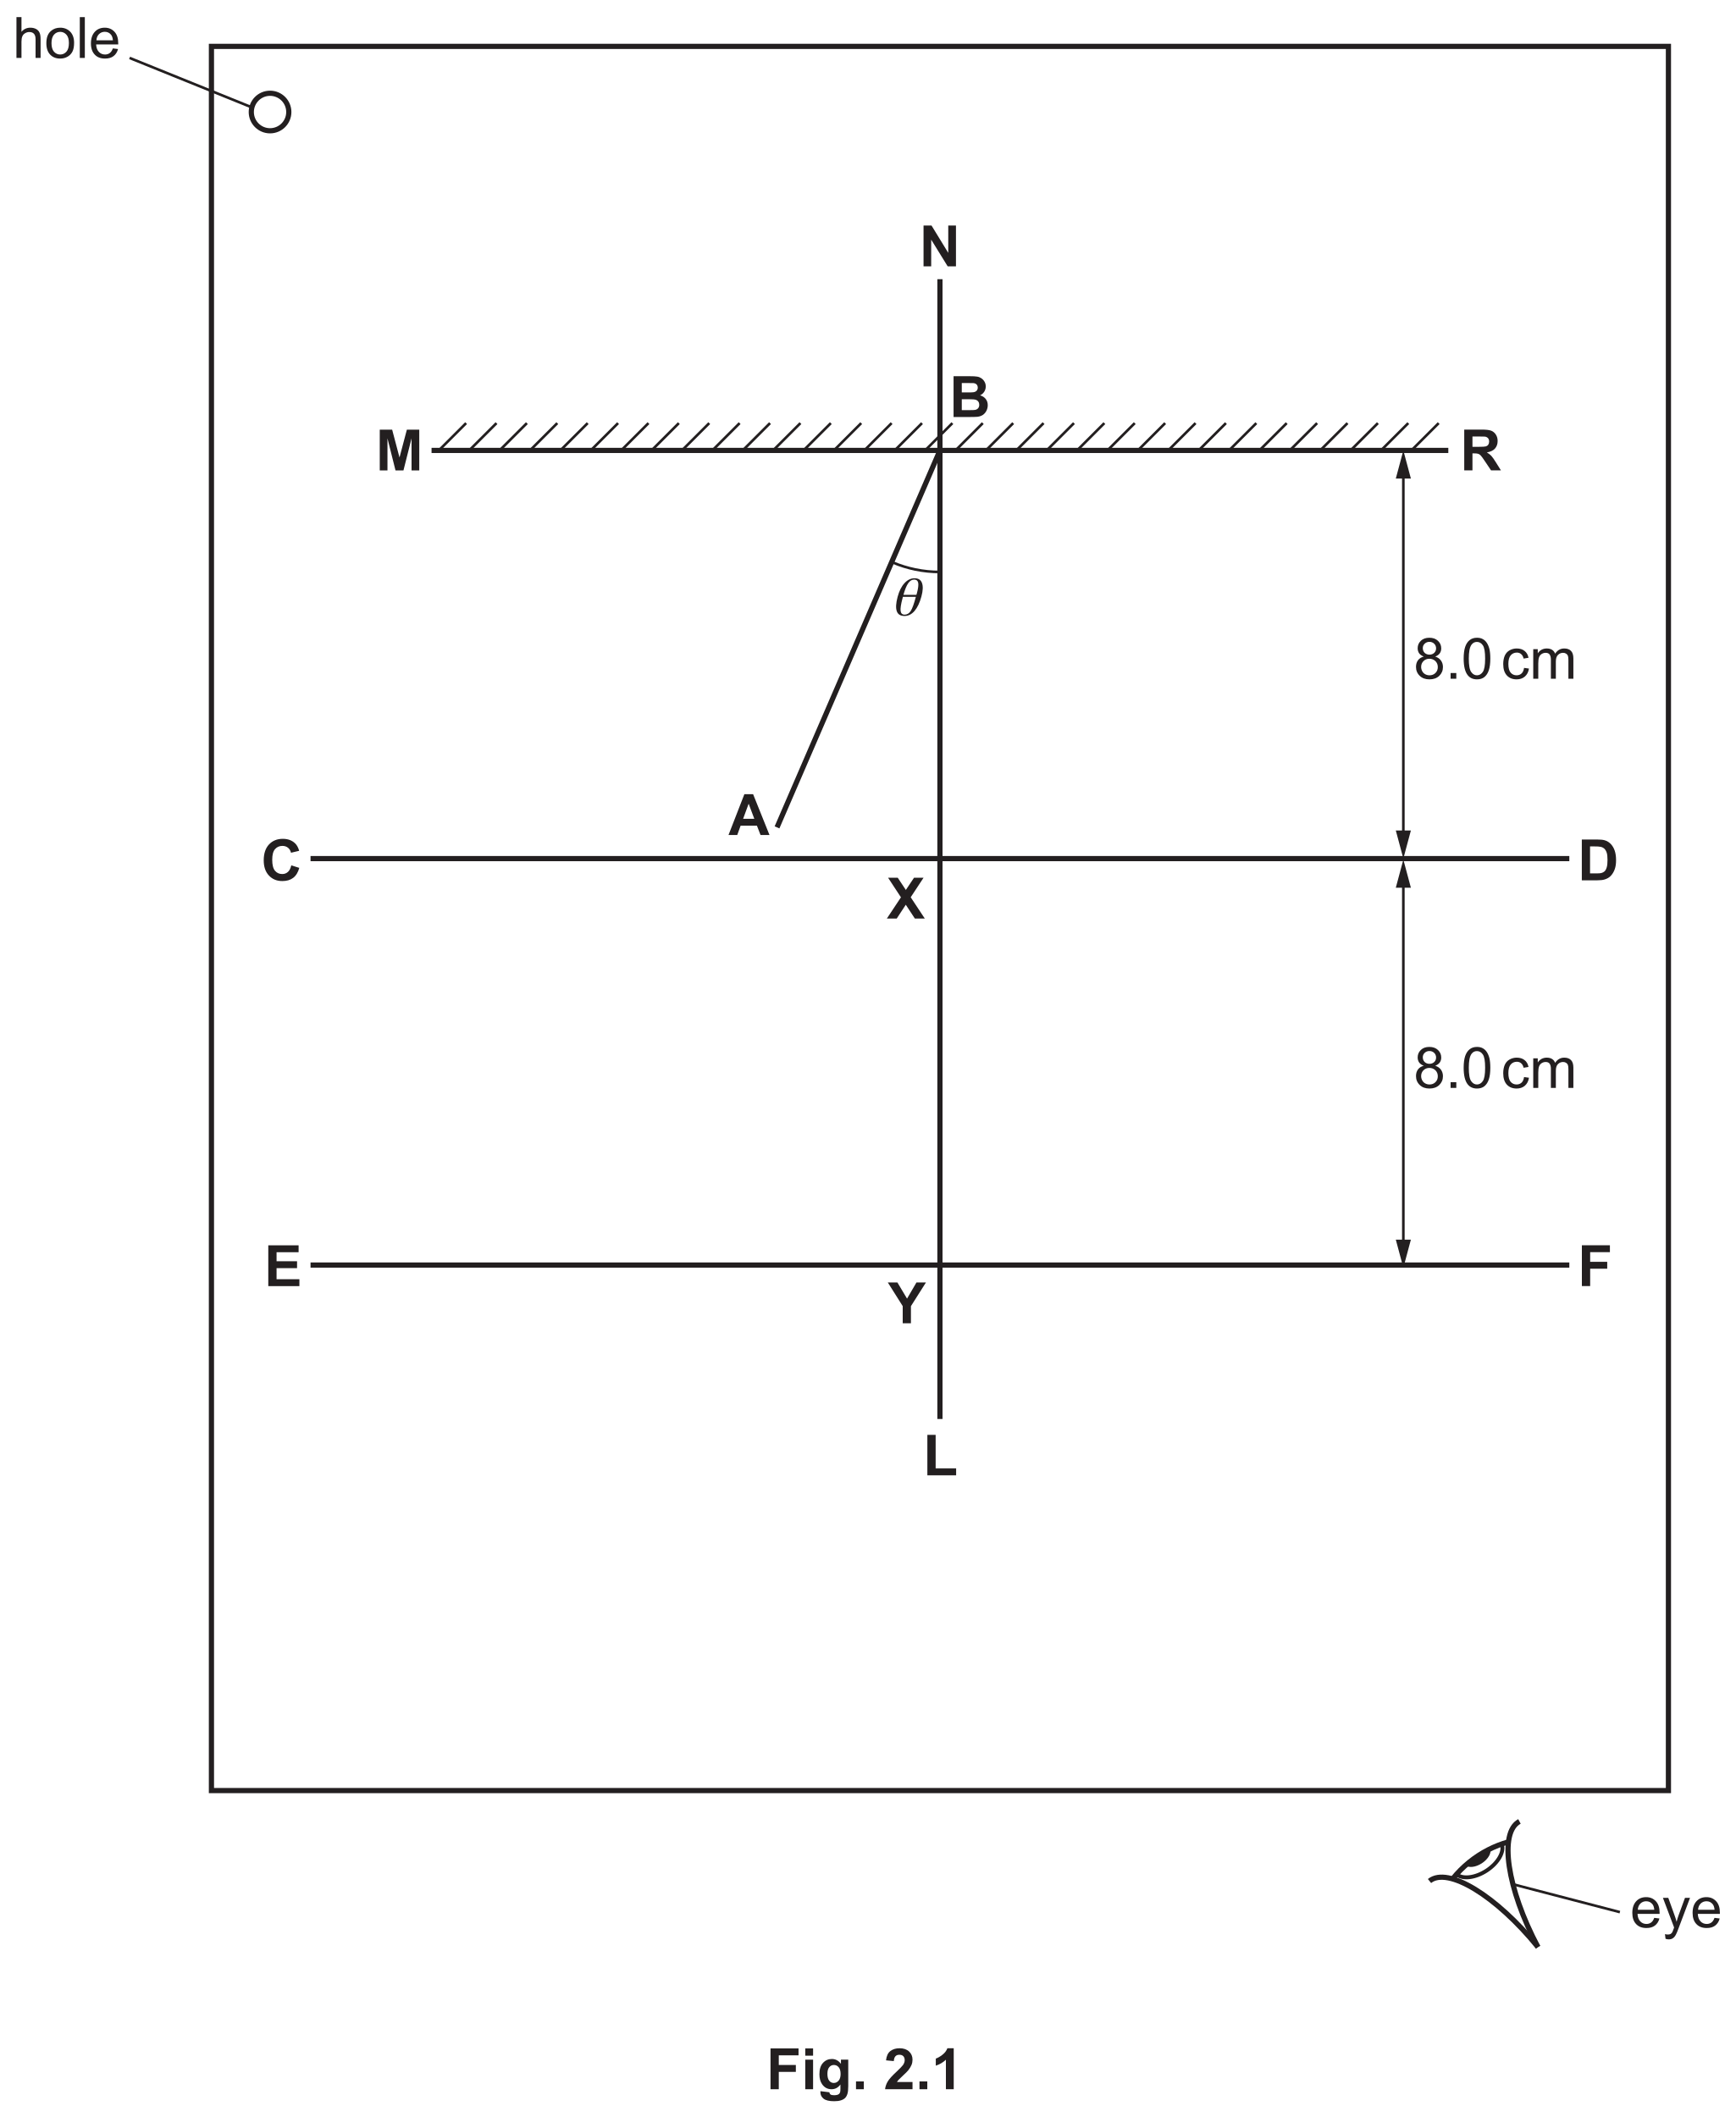
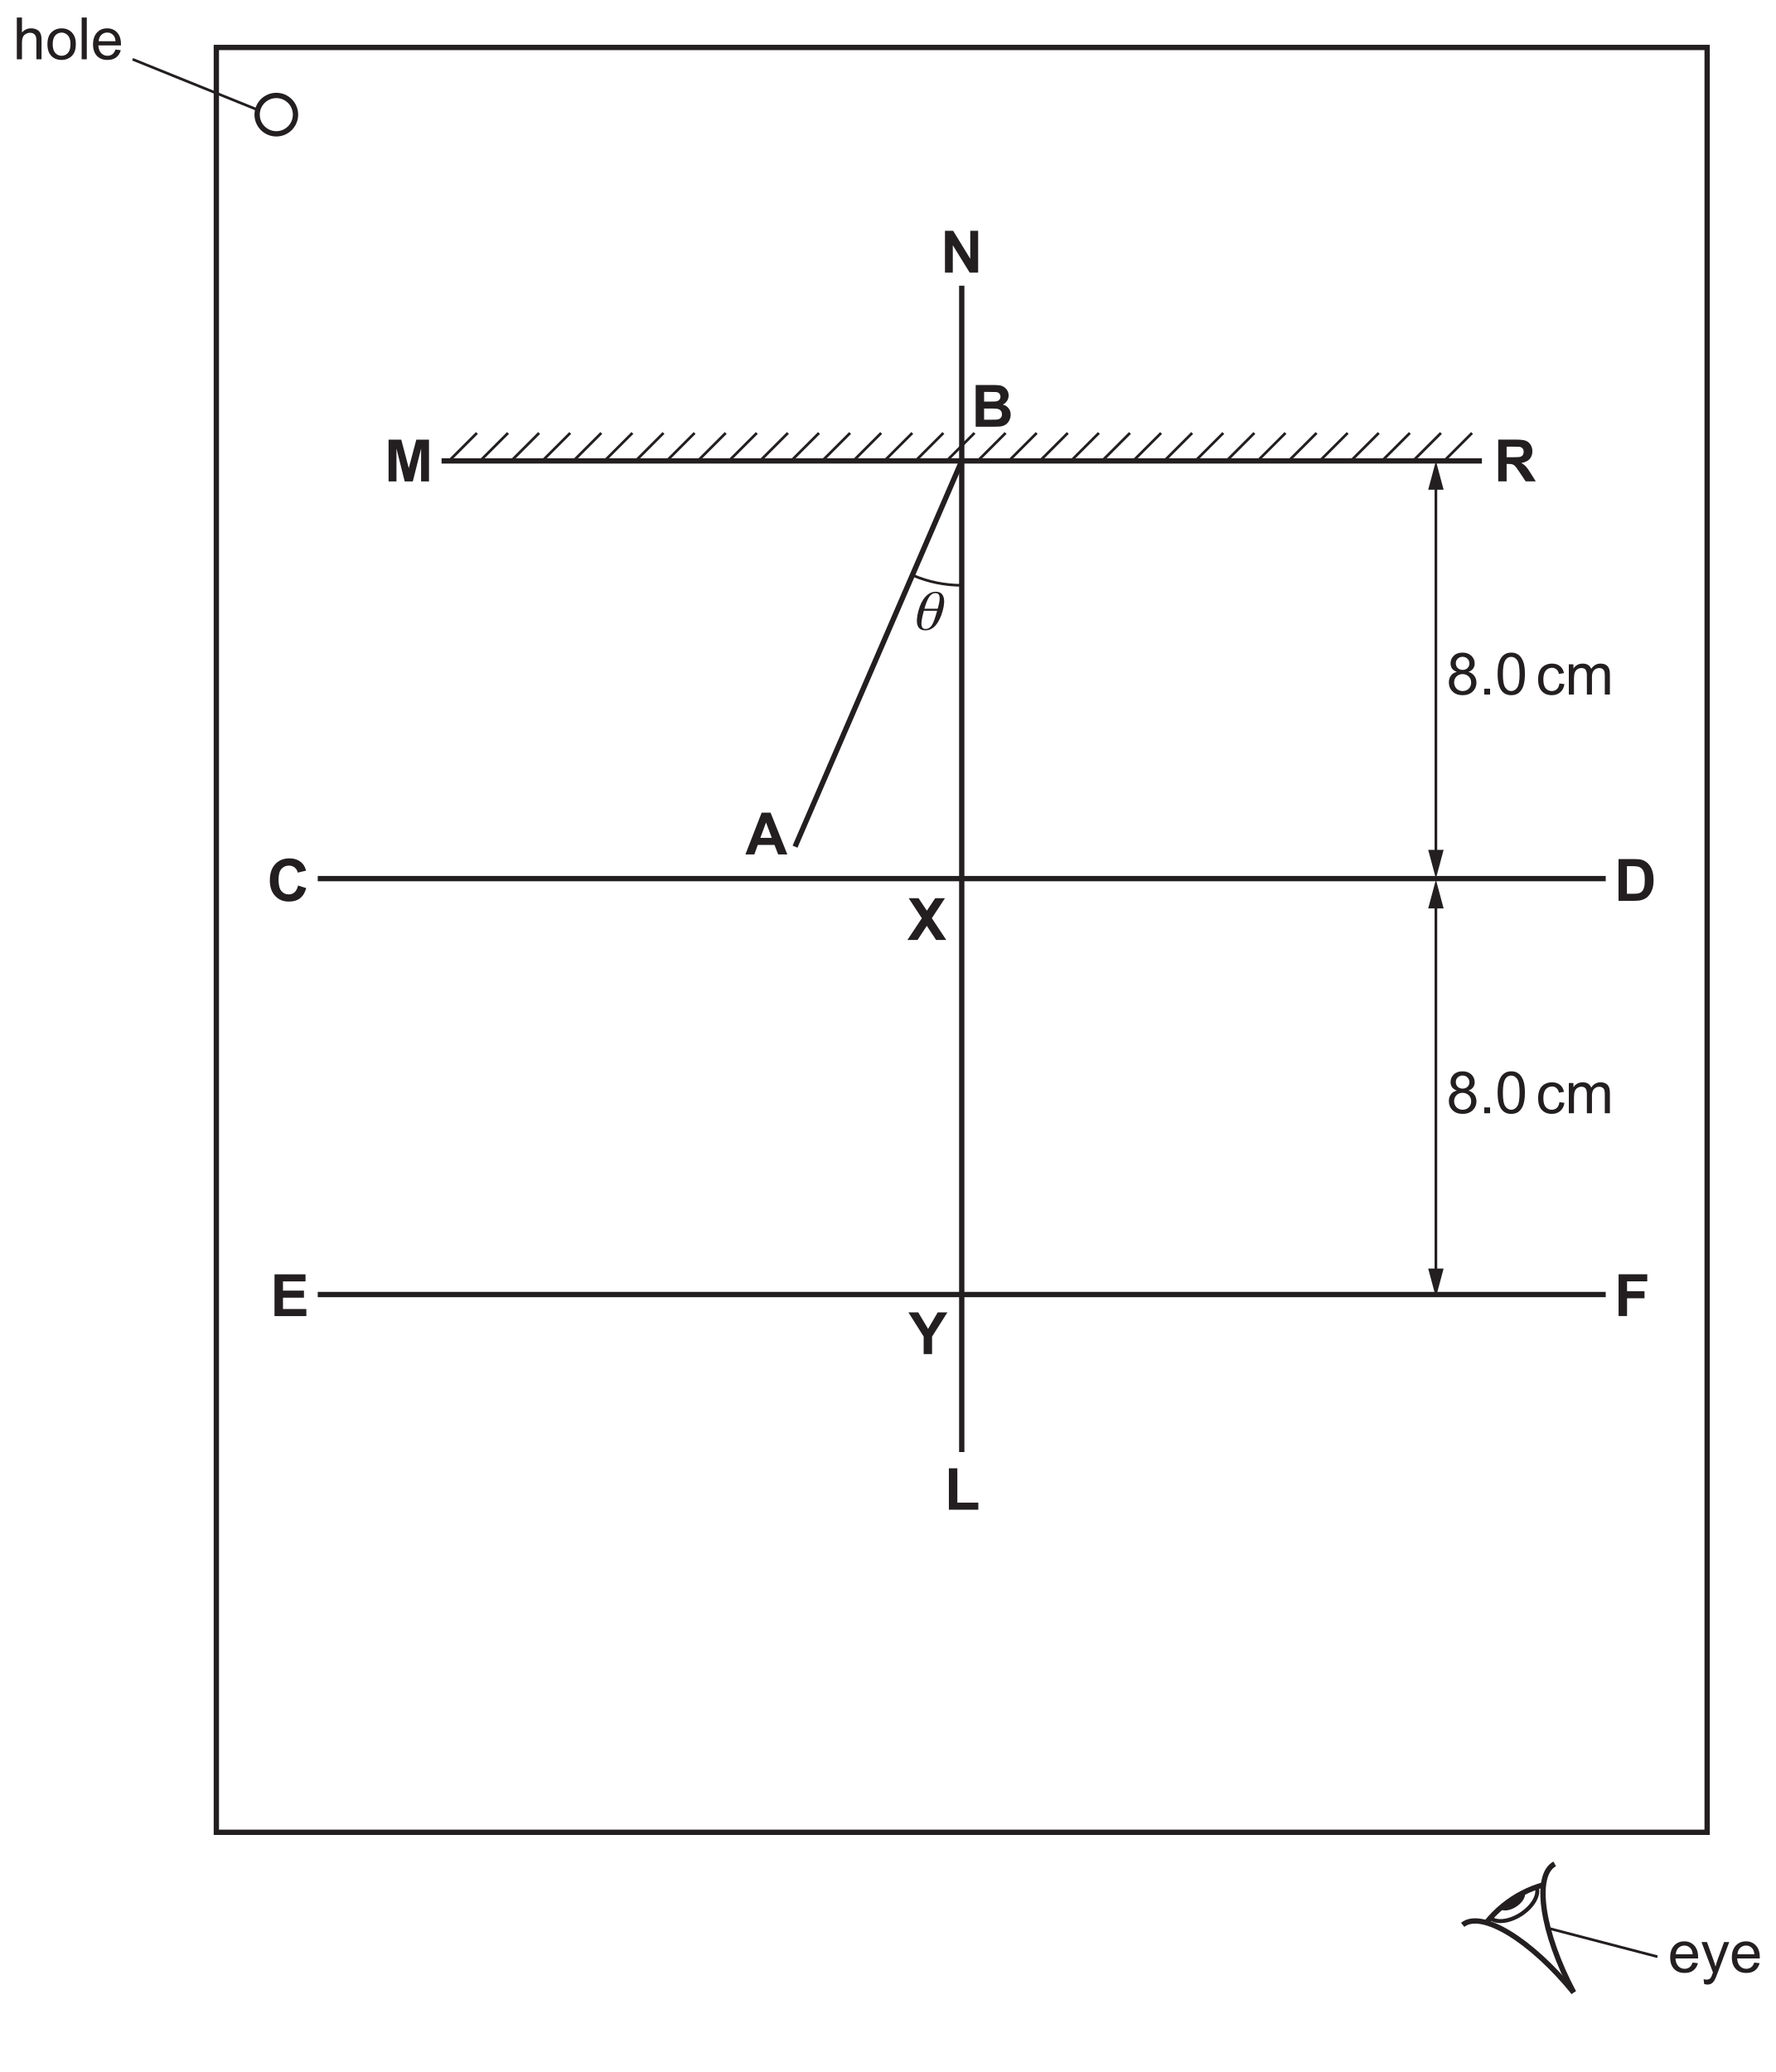
- <svg xmlns="http://www.w3.org/2000/svg" xmlns:xlink="http://www.w3.org/1999/xlink" data-id="0625_2021MJ_52_q02_fig2-1" data-width-mm="118.0" data-height-mm="143.93" data-measure="false" data-source="0625/52 MJ 2021 p4" version="1.1" width="334.5" height="408" viewBox="0 0 334.5 408">
+ <svg xmlns="http://www.w3.org/2000/svg" xmlns:xlink="http://www.w3.org/1999/xlink" data-id="0625_2021MJ_52_q02_fig2-1" data-width-mm="118.0" data-height-mm="137.67" data-measure="false" data-source="0625/52 MJ 2021 p4" version="1.1" width="334.5" height="390.233" viewBox="0 0 334.5 390.233">
  <defs>
    <clipPath id="clip_1">
-       <path transform="matrix(1,0,0,-1,-131,715.39)" d="M131 307.39H465.5V715.39H131Z" />
+       <path transform="matrix(1,0,0,-1,-131,715.39)" d="M131 325.156H465.5V715.39H131Z" />
    </clipPath>
    <clipPath id="clip_2">
      <path transform="matrix(1,0,0,-1,-131,715.39)" d="M0 0H595.276V841.89H0Z" />
    </clipPath>
    <clipPath id="clip_3">
      <path transform="matrix(1,0,0,-1,-131,715.39)" d="M0 0H595.276V841.89H0Z" />
    </clipPath>
    <clipPath id="clip_4">
      <path transform="matrix(1,0,0,-1,-131,715.39)" d="M130.63 338.74H464.646V715.052H130.63Z" />
    </clipPath>
    <path id="font_5_72" d="M.420 .167 .511 .156C.497 .103 .470 .061 .432 .032 .393 .002 .343-.011 .283-.011 .207-.011 .147 .011 .103 .058 .058 .105 .036 .170 .036 .254 .036 .342 .059 .409 .104 .458 .148 .506 .207 .530 .278 .530 .348 .530 .404 .506 .448 .459 .492 .412 .514 .346 .514 .260 .514 .255 .514 .247 .514 .237H.127C.130 .180 .146 .136 .175 .106 .204 .075 .240 .060 .284 .060 .316 .060 .343 .069 .366 .086 .389 .103 .407 .130 .420 .167M.132 .309H.421C.417 .353 .406 .385 .388 .407 .360 .441 .324 .458 .279 .458 .239 .458 .205 .444 .177 .417 .150 .390 .135 .354 .132 .309Z" />
    <path id="font_5_92" d="M.062-.200 .052-.118C.071-.123 .088-.125 .102-.125 .122-.125 .137-.122 .149-.116 .161-.109 .170-.100 .178-.088 .183-.080 .192-.058 .205-.023 .206-.018 .209-.011 .212-.001L.016 .518H.110L.218 .218C.232 .180 .245 .140 .256 .098 .266 .138 .278 .177 .292 .216L.403 .518H.491L.293-.008C.272-.065 .256-.105 .244-.126 .229-.155 .211-.177 .190-.190 .170-.204 .146-.210 .118-.210 .101-.210 .082-.207 .062-.200Z" />
    <clipPath id="clip_6">
      <path transform="matrix(1,0,0,-1,-131,715.39)" d="M130.63 338.74H464.646V715.052H130.63Z" />
    </clipPath>
    <clipPath id="clip_7">
      <path transform="matrix(1,0,0,-1,-131,715.39)" d="M130.63 338.74H464.646V715.052H130.63Z" />
    </clipPath>
    <path id="font_5_75" d="M.065 0V.715H.153V.458C.194 .506 .246 .530 .309 .530 .347 .530 .380 .522 .409 .507 .437 .492 .457 .471 .469 .444 .482 .418 .488 .379 .488 .328V0H.400V.328C.400 .372 .390 .404 .371 .424 .352 .444 .325 .454 .291 .454 .264 .454 .240 .447 .217 .433 .194 .420 .178 .402 .168 .378 .158 .355 .153 .324 .153 .283V0H.065Z" />
    <path id="font_5_82" d="M.033 .259C.033 .355 .059 .426 .113 .472 .157 .511 .212 .530 .276 .530 .347 .530 .405 .506 .451 .460 .496 .413 .519 .348 .519 .266 .519 .199 .509 .147 .489 .109 .468 .070 .439 .041 .401 .020 .363-.001 .321-.011 .276-.011 .203-.011 .145 .011 .100 .058 .055 .104 .033 .171 .033 .259M.123 .259C.123 .192 .138 .143 .166 .110 .195 .077 .232 .060 .276 .060 .319 .060 .356 .077 .385 .110 .414 .143 .428 .194 .428 .261 .428 .326 .414 .374 .385 .407 .355 .440 .319 .457 .276 .457 .232 .457 .195 .440 .166 .407 .138 .374 .123 .325 .123 .259Z" />
    <path id="font_5_79" d="M.063 0V.715H.151V0H.063Z" />
    <path id="font_8_37" d="M.073 .715H.359C.416 .715 .458 .713 .486 .708 .513 .704 .538 .694 .560 .679 .582 .664 .601 .644 .615 .619 .630 .594 .637 .566 .637 .535 .637 .502 .628 .471 .610 .443 .592 .415 .568 .394 .537 .380 .580 .368 .614 .346 .637 .315 .661 .285 .672 .249 .672 .207 .672 .175 .665 .143 .650 .112 .635 .081 .614 .057 .588 .038 .561 .020 .529 .009 .491 .004 .467 .002 .409 .000 .316 0H.073V.715M.217 .596V.431H.312C.368 .431 .403 .432 .417 .434 .442 .437 .461 .445 .475 .459 .489 .473 .497 .492 .497 .515 .497 .537 .490 .555 .478 .569 .466 .582 .448 .591 .424 .594 .409 .595 .368 .596 .300 .596H.217M.217 .312V.121H.351C.403 .121 .436 .122 .450 .125 .472 .129 .489 .138 .503 .154 .516 .169 .523 .189 .523 .214 .523 .236 .518 .254 .507 .269 .497 .284 .482 .295 .462 .302 .442 .309 .400 .312 .334 .312H.217Z" />
    <path id="font_8_36" d="M.718 0H.561L.498 .163H.212L.153 0H0L.278 .715H.431L.718 0M.452 .284 .353 .548 .256 .284H.452Z" />
    <path id="font_8_49" d="M.074 0V.715H.214L.507 .236V.715H.642V0H.497L.208 .468V0H.074Z" />
    <path id="font_8_47" d="M.076 0V.709H.221V.121H.580V0H.076Z" />
    <path id="font_8_53" d="M.073 0V.715H.377C.453 .715 .509 .709 .544 .696 .578 .683 .606 .660 .627 .627 .648 .595 .658 .557 .658 .515 .658 .461 .642 .417 .611 .382 .579 .347 .532 .325 .469 .315 .500 .297 .526 .277 .547 .255 .567 .234 .594 .195 .629 .139L.716 0H.543L.439 .155C.402 .211 .376 .246 .363 .260 .349 .275 .335 .285 .319 .290 .304 .296 .280 .298 .247 .298H.217V0H.073M.217 .413H.324C.394 .413 .437 .416 .454 .421 .471 .427 .485 .437 .495 .452 .504 .466 .509 .484 .509 .505 .509 .529 .503 .549 .490 .564 .477 .579 .459 .588 .436 .592 .424 .593 .389 .594 .330 .594H.217V.413Z" />
    <path id="font_8_39" d="M.072 .715H.336C.395 .715 .441 .711 .472 .702 .514 .689 .550 .667 .580 .636 .610 .604 .633 .565 .648 .520 .664 .474 .672 .418 .672 .351 .672 .292 .665 .241 .650 .198 .632 .146 .606 .104 .573 .072 .548 .047 .514 .028 .472 .015 .440 .005 .397 0 .344 0H.072V.715M.216 .594V.121H.324C.365 .121 .394 .123 .412 .127 .435 .133 .454 .143 .470 .157 .485 .171 .498 .194 .508 .226 .518 .258 .522 .302 .522 .357 .522 .412 .518 .455 .508 .484 .498 .514 .484 .537 .467 .554 .449 .570 .427 .582 .400 .587 .380 .592 .340 .594 .281 .594H.216Z" />
    <path id="font_8_41" d="M.073 0V.715H.564V.594H.218V.425H.517V.304H.218V0H.073Z" />
    <path id="font_8_48" d="M.070 0V.715H.287L.416 .227 .545 .715H.762V0H.627V.563L.485 0H.346L.205 .563V0H.070Z" />
    <path id="font_8_38" d="M.530 .263 .670 .219C.649 .141 .613 .082 .563 .044 .513 .006 .450-.012 .373-.012 .278-.012 .200 .019 .139 .084 .077 .149 .047 .238 .047 .351 .047 .470 .078 .563 .139 .629 .201 .695 .282 .728 .382 .728 .469 .728 .541 .702 .595 .650 .628 .620 .652 .575 .668 .518L.525 .484C.517 .521 .499 .550 .472 .572 .446 .593 .413 .604 .375 .604 .321 .604 .278 .585 .245 .547 .212 .509 .196 .447 .196 .362 .196 .271 .212 .207 .245 .168 .277 .130 .319 .111 .372 .111 .410 .111 .443 .123 .471 .148 .498 .172 .518 .211 .530 .263Z" />
    <path id="font_8_59" d="M0 0 .247 .372 .022 .715H.191L.333 .501 .476 .715H.643L.418 .373 .665 0H.491L.332 .242 .173 0H0Z" />
    <path id="font_8_60" d="M.260 0V.301L-.001 .715H.167L.336 .432 .501 .715H.667L.404 .300V0H.260Z" />
    <path id="font_8_40" d="M.072 0V.715H.603V.594H.217V.436H.576V.315H.217V.121H.617V0H.072Z" />
    <clipPath id="clip_9">
      <path transform="matrix(1,0,0,-1,-131.000,715.39)" d="M130.63 338.74H464.646V715.052H130.63Z" />
    </clipPath>
    <path id="font_10_78" d="M.141 .335V.312C.141 .201 .150 .123 .168 .079 .186 .034 .216 .012 .259 .012 .303 .012 .334 .034 .351 .077 .368 .121 .376 .207 .376 .335H.141M.376 .371C.376 .375 .377 .381 .377 .389 .377 .397 .377 .403 .377 .407 .377 .490 .368 .551 .350 .590 .331 .629 .302 .648 .262 .648 .220 .648 .190 .626 .171 .583 .152 .539 .142 .468 .141 .371H.376M.262 .672C.330 .672 .383 .644 .419 .587 .456 .530 .475 .449 .475 .342 .475 .227 .456 .140 .420 .078 .383 .017 .331-.012 .263-.012 .190-.012 .136 .016 .100 .074 .064 .132 .045 .219 .045 .334 .045 .441 .064 .524 .103 .583 .141 .643 .194 .672 .262 .672Z" />
    <path id="font_5_27" d="M.176 .388C.140 .402 .113 .421 .095 .445 .078 .470 .069 .500 .069 .534 .069 .586 .088 .630 .125 .665 .162 .701 .212 .718 .274 .718 .337 .718 .387 .700 .425 .664 .463 .628 .482 .584 .482 .532 .482 .499 .474 .470 .456 .445 .439 .421 .412 .402 .377 .388 .421 .374 .454 .351 .477 .319 .500 .287 .512 .249 .512 .205 .512 .143 .490 .092 .447 .050 .403 .009 .347-.011 .276-.011 .205-.011 .148 .009 .105 .051 .062 .092 .040 .145 .040 .207 .040 .254 .052 .293 .075 .324 .099 .356 .133 .377 .176 .388M.159 .537C.159 .503 .170 .476 .191 .454 .213 .433 .242 .422 .276 .422 .310 .422 .338 .433 .360 .454 .381 .475 .392 .501 .392 .532 .392 .564 .381 .591 .359 .613 .336 .635 .309 .646 .275 .646 .242 .646 .214 .635 .192 .614 .170 .593 .159 .567 .159 .537M.130 .207C.130 .181 .136 .157 .148 .134 .160 .110 .178 .092 .201 .079 .225 .066 .250 .060 .277 .060 .319 .060 .354 .074 .381 .101 .408 .128 .422 .162 .422 .204 .422 .246 .408 .281 .380 .309 .351 .336 .316 .350 .274 .350 .233 .350 .198 .336 .171 .309 .144 .282 .130 .248 .130 .207Z" />
    <path id="font_5_17" d="M.090 0V.100H.190V0H.090Z" />
    <path id="font_5_19" d="M.041 .353C.041 .437 .050 .505 .067 .557 .085 .609 .110 .648 .145 .676 .179 .704 .222 .718 .274 .718 .313 .718 .347 .711 .375 .695 .404 .680 .428 .657 .447 .628 .466 .599 .481 .564 .492 .522 .502 .480 .508 .424 .508 .353 .508 .269 .499 .201 .482 .150 .465 .098 .439 .058 .405 .030 .370 .002 .327-.011 .274-.011 .205-.011 .151 .013 .112 .062 .065 .121 .041 .218 .041 .353M.131 .353C.131 .235 .145 .157 .173 .118 .200 .079 .234 .060 .274 .060 .315 .060 .349 .080 .376 .119 .404 .158 .417 .236 .417 .353 .417 .470 .404 .548 .376 .587 .349 .626 .314 .645 .273 .645 .233 .645 .201 .628 .177 .594 .146 .550 .131 .470 .131 .353Z" />
    <path id="font_5_3" d="" />
    <path id="font_5_70" d="M.404 .190 .490 .178C.481 .119 .457 .072 .418 .038 .379 .005 .331-.011 .274-.011 .203-.011 .146 .011 .103 .057 .060 .104 .039 .170 .039 .257 .039 .313 .048 .362 .066 .404 .085 .446 .113 .477 .151 .498 .189 .519 .230 .530 .275 .530 .331 .530 .377 .516 .413 .487 .449 .459 .472 .419 .482 .367L.396 .353C.388 .388 .374 .414 .353 .431 .333 .449 .308 .458 .278 .458 .234 .458 .198 .442 .170 .410 .143 .378 .129 .328 .129 .259 .129 .190 .142 .139 .169 .107 .196 .076 .230 .060 .273 .060 .308 .060 .337 .071 .360 .092 .383 .113 .398 .146 .404 .190Z" />
    <path id="font_5_80" d="M.065 0V.518H.144V.445C.160 .471 .182 .491 .209 .507 .236 .522 .267 .530 .301 .530 .340 .530 .371 .522 .396 .506 .420 .490 .438 .468 .448 .439 .489 .5 .542 .530 .608 .530 .659 .530 .699 .516 .727 .487 .754 .459 .768 .415 .768 .355V0H.681V.326C.681 .361 .678 .387 .672 .402 .666 .418 .656 .430 .641 .439 .626 .449 .609 .454 .588 .454 .552 .454 .522 .441 .498 .417 .473 .393 .461 .354 .461 .301V0H.374V.336C.374 .375 .366 .405 .352 .424 .338 .444 .314 .454 .282 .454 .257 .454 .234 .447 .213 .434 .192 .421 .177 .402 .167 .377 .158 .352 .153 .316 .153 .269V0H.065Z" />
-     <path id="font_11_41" d="M.073 0V.715H.564V.594H.218V.425H.517V.304H.218V0H.073Z" />
-     <path id="font_11_76" d="M.071 .588V.715H.208V.588H.071M.071 0V.518H.208V0H.071Z" />
-     <path id="font_11_74" d="M.059-.034 .215-.053C.218-.071 .224-.083 .233-.090 .246-.100 .267-.105 .295-.105 .331-.105 .358-.100 .375-.089 .388-.082 .397-.070 .403-.054 .407-.043 .409-.022 .409 .008V.083C.368 .027 .316 0 .254 0 .184 0 .129 .029 .088 .088 .056 .134 .041 .192 .041 .262 .041 .349 .061 .415 .103 .461 .145 .507 .197 .530 .259 .530 .323 .530 .376 .502 .418 .445V.518H.546V.053C.546-.007 .541-.053 .531-.083 .521-.114 .507-.138 .489-.155 .471-.172 .446-.186 .416-.195 .385-.205 .347-.210 .300-.210 .212-.210 .150-.195 .113-.165 .076-.135 .058-.097 .058-.050 .058-.046 .058-.040 .059-.034M.181 .270C.181 .215 .192 .174 .213 .149 .234 .123 .261 .110 .292 .110 .326 .110 .354 .123 .377 .150 .400 .176 .412 .215 .412 .266 .412 .320 .401 .360 .378 .386 .356 .412 .328 .425 .294 .425 .262 .425 .234 .412 .213 .386 .192 .361 .181 .322 .181 .270Z" />
-     <path id="font_11_17" d="M.071 0V.137H.208V0H.071Z" />
-     <path id="font_11_3" d="" />
-     <path id="font_11_21" d="M.505 .127V0H.024C.030 .048 .045 .093 .071 .136 .097 .180 .149 .237 .226 .308 .287 .366 .325 .405 .339 .425 .358 .454 .368 .482 .368 .509 .368 .540 .359 .563 .343 .580 .327 .596 .304 .604 .275 .604 .246 .604 .223 .596 .207 .579 .190 .561 .180 .533 .177 .493L.041 .506C.049 .582 .074 .636 .117 .669 .160 .702 .214 .718 .278 .718 .349 .718 .404 .699 .445 .661 .485 .623 .505 .576 .505 .519 .505 .487 .500 .456 .488 .427 .476 .398 .458 .367 .433 .335 .416 .314 .387 .284 .343 .244 .300 .204 .273 .178 .261 .165 .249 .152 .240 .139 .233 .127H.505Z" />
-     <path id="font_11_20" d="M.393 0H.256V.517C.206 .470 .147 .435 .079 .413V.537C.114 .549 .153 .571 .195 .604 .237 .636 .266 .675 .282 .718H.393V0Z" />
  </defs>
  <g clip-path="url(#clip_1)">
    <g clip-path="url(#clip_2)">
      <g clip-path="url(#clip_3)" />
      <g clip-path="url(#clip_4)">
        <path transform="matrix(1,0,0,-1,296.400,375.250)" stroke-width="1" stroke-linecap="butt" stroke-miterlimit="4" stroke-linejoin="miter" fill="none" stroke="#231f20" d="M0 0C-5.978 11.244-7.578 22.085-3.573 24.214" />
        <path transform="matrix(1,0,0,-1,275.494,362.521)" stroke-width="1" stroke-linecap="butt" stroke-miterlimit="4" stroke-linejoin="miter" fill="none" stroke="#231f20" d="M0 0C3.522 2.858 12.882-2.841 20.906-12.729" />
        <path transform="matrix(1,0,0,-1,279.942,362.116)" stroke-width="1" stroke-linecap="butt" stroke-miterlimit="4" stroke-linejoin="miter" fill="none" stroke="#231f20" d="M0 0C.927 1.16 1.992 2.239 3.192 3.213 5.501 5.086 8.086 6.39 10.778 7.143" />
        <path transform="matrix(1,0,0,-1,289.414,355.390)" stroke-width=".75" stroke-linecap="butt" stroke-miterlimit="4" stroke-linejoin="miter" fill="none" stroke="#231f20" d="M0 0C.565-1.452-.665-3.659-2.937-5.134-5.137-6.563-7.567-6.819-8.714-5.829" />
        <path transform="matrix(1,0,0,-1,287.180,356.303)" d="M0 0C.308-.792-.363-1.997-1.603-2.802-2.803-3.581-4.129-3.721-4.755-3.181" fill="#231f20" />
      </g>
      <use data-text="e" xlink:href="#font_5_72" transform="matrix(11,0,0,-11,314.182,371.457)" fill="#231f20" />
      <use data-text="y" xlink:href="#font_5_92" transform="matrix(11,0,0,-11,320.298,371.457)" fill="#231f20" />
      <use data-text="e" xlink:href="#font_5_72" transform="matrix(11,0,0,-11,325.798,371.457)" fill="#231f20" />
      <path transform="matrix(1,0,0,-1,291.571,363.143)" stroke-width=".5" stroke-linecap="butt" stroke-miterlimit="10" stroke-linejoin="miter" fill="none" stroke="#231f20" d="M0 0 20.611-5.374" />
      <path transform="matrix(1,0,0,-1,321.538,345.088)" stroke-width="1" stroke-linecap="butt" stroke-miterlimit="10" stroke-linejoin="miter" fill="none" stroke="#231f20" d="M0 0H-280.79V336.15H0Z" />
      <g clip-path="url(#clip_6)">
        <path transform="matrix(1,0,0,-1,55.658,21.590)" stroke-width="1" stroke-linecap="butt" stroke-miterlimit="10" stroke-linejoin="miter" fill="none" stroke="#231f20" d="M0 0C0-1.996-1.618-3.615-3.615-3.615-5.611-3.615-7.229-1.996-7.229 0-7.229 1.996-5.611 3.615-3.615 3.615-1.618 3.615 0 1.996 0 0Z" />
      </g>
      <g clip-path="url(#clip_7)">
        <use data-text="h" xlink:href="#font_5_75" transform="matrix(11,0,0,-11,2.455,11.166)" fill="#231f20" />
        <use data-text="o" xlink:href="#font_5_82" transform="matrix(11,0,0,-11,8.571,11.166)" fill="#231f20" />
        <use data-text="l" xlink:href="#font_5_79" transform="matrix(11,0,0,-11,14.687,11.166)" fill="#231f20" />
        <use data-text="e" xlink:href="#font_5_72" transform="matrix(11,0,0,-11,17.129,11.166)" fill="#231f20" />
      </g>
      <path transform="matrix(1,0,0,-1,48.429,20.649)" stroke-width=".5" stroke-linecap="butt" stroke-miterlimit="10" stroke-linejoin="miter" fill="none" stroke="#231f20" d="M0 0-23.453 9.483" />
      <path transform="matrix(1,0,0,-1,181.143,53.808)" stroke-width="1" stroke-linecap="butt" stroke-miterlimit="10" stroke-linejoin="miter" fill="none" stroke="#231f20" d="M0 0V-219.667" />
      <path transform="matrix(1,0,0,-1,83.168,86.808)" stroke-width="1" stroke-linecap="butt" stroke-miterlimit="10" stroke-linejoin="miter" fill="none" stroke="#231f20" d="M0 0H195.95" />
      <path transform="matrix(1,0,0,-1,59.848,165.474)" stroke-width="1" stroke-linecap="butt" stroke-miterlimit="10" stroke-linejoin="miter" fill="none" stroke="#231f20" d="M0 0H242.59" />
      <path transform="matrix(1,0,0,-1,59.848,243.808)" stroke-width="1" stroke-linecap="butt" stroke-miterlimit="10" stroke-linejoin="miter" fill="none" stroke="#231f20" d="M0 0H242.59" />
      <use data-text="B" xlink:href="#font_8_37" transform="matrix(11,0,0,-11,182.967,80.372)" fill="#231f20" />
      <use data-text="A" xlink:href="#font_8_36" transform="matrix(11,0,0,-11,140.397,160.925)" fill="#231f20" />
      <use data-text="N" xlink:href="#font_8_49" transform="matrix(11,0,0,-11,177.170,51.332)" fill="#231f20" />
      <use data-text="L" xlink:href="#font_8_47" transform="matrix(11,0,0,-11,177.885,284.334)" fill="#231f20" />
      <use data-text="R" xlink:href="#font_8_53" transform="matrix(11,0,0,-11,281.384,90.657)" fill="#231f20" />
      <use data-text="D" xlink:href="#font_8_39" transform="matrix(11,0,0,-11,304.055,169.659)" fill="#231f20" />
      <use data-text="F" xlink:href="#font_8_41" transform="matrix(11,0,0,-11,304.055,247.858)" fill="#231f20" />
      <use data-text="M" xlink:href="#font_8_48" transform="matrix(11,0,0,-11,72.417,90.668)" fill="#231f20" />
      <use data-text="C" xlink:href="#font_8_38" transform="matrix(11,0,0,-11,50.307,169.670)" fill="#231f20" />
      <use data-text="X" xlink:href="#font_8_59" transform="matrix(11,0,0,-11,170.911,177.029)" fill="#231f20" />
      <use data-text="Y" xlink:href="#font_8_60" transform="matrix(11,0,0,-11,171.109,255.030)" fill="#231f20" />
      <use data-text="E" xlink:href="#font_8_40" transform="matrix(11,0,0,-11,50.912,247.869)" fill="#231f20" />
      <path transform="matrix(1,0,0,-1,84.569,86.808)" stroke-width=".5" stroke-linecap="butt" stroke-miterlimit="10" stroke-linejoin="miter" fill="none" stroke="#231f20" d="M0 0 5.26 5.26" />
      <path transform="matrix(1,0,0,-1,90.426,86.808)" stroke-width=".5" stroke-linecap="butt" stroke-miterlimit="10" stroke-linejoin="miter" fill="none" stroke="#231f20" d="M0 0 5.26 5.26" />
      <path transform="matrix(1,0,0,-1,96.284,86.808)" stroke-width=".5" stroke-linecap="butt" stroke-miterlimit="10" stroke-linejoin="miter" fill="none" stroke="#231f20" d="M0 0 5.26 5.26" />
      <path transform="matrix(1,0,0,-1,102.141,86.808)" stroke-width=".5" stroke-linecap="butt" stroke-miterlimit="10" stroke-linejoin="miter" fill="none" stroke="#231f20" d="M0 0 5.26 5.26" />
      <path transform="matrix(1,0,0,-1,107.998,86.808)" stroke-width=".5" stroke-linecap="butt" stroke-miterlimit="10" stroke-linejoin="miter" fill="none" stroke="#231f20" d="M0 0 5.26 5.26" />
      <path transform="matrix(1,0,0,-1,113.855,86.808)" stroke-width=".5" stroke-linecap="butt" stroke-miterlimit="10" stroke-linejoin="miter" fill="none" stroke="#231f20" d="M0 0 5.26 5.26" />
      <path transform="matrix(1,0,0,-1,119.713,86.808)" stroke-width=".5" stroke-linecap="butt" stroke-miterlimit="10" stroke-linejoin="miter" fill="none" stroke="#231f20" d="M0 0 5.26 5.26" />
      <path transform="matrix(1,0,0,-1,125.570,86.808)" stroke-width=".5" stroke-linecap="butt" stroke-miterlimit="10" stroke-linejoin="miter" fill="none" stroke="#231f20" d="M0 0 5.26 5.26" />
      <path transform="matrix(1,0,0,-1,131.427,86.808)" stroke-width=".5" stroke-linecap="butt" stroke-miterlimit="10" stroke-linejoin="miter" fill="none" stroke="#231f20" d="M0 0 5.26 5.26" />
      <path transform="matrix(1,0,0,-1,137.284,86.808)" stroke-width=".5" stroke-linecap="butt" stroke-miterlimit="10" stroke-linejoin="miter" fill="none" stroke="#231f20" d="M0 0 5.26 5.26" />
      <path transform="matrix(1,0,0,-1,143.142,86.808)" stroke-width=".5" stroke-linecap="butt" stroke-miterlimit="10" stroke-linejoin="miter" fill="none" stroke="#231f20" d="M0 0 5.26 5.26" />
      <path transform="matrix(1,0,0,-1,148.999,86.808)" stroke-width=".5" stroke-linecap="butt" stroke-miterlimit="10" stroke-linejoin="miter" fill="none" stroke="#231f20" d="M0 0 5.26 5.26" />
      <path transform="matrix(1,0,0,-1,154.856,86.808)" stroke-width=".5" stroke-linecap="butt" stroke-miterlimit="10" stroke-linejoin="miter" fill="none" stroke="#231f20" d="M0 0 5.26 5.26" />
      <path transform="matrix(1,0,0,-1,160.713,86.808)" stroke-width=".5" stroke-linecap="butt" stroke-miterlimit="10" stroke-linejoin="miter" fill="none" stroke="#231f20" d="M0 0 5.26 5.26" />
      <path transform="matrix(1,0,0,-1,166.571,86.808)" stroke-width=".5" stroke-linecap="butt" stroke-miterlimit="10" stroke-linejoin="miter" fill="none" stroke="#231f20" d="M0 0 5.26 5.26" />
      <path transform="matrix(1,0,0,-1,172.428,86.808)" stroke-width=".5" stroke-linecap="butt" stroke-miterlimit="10" stroke-linejoin="miter" fill="none" stroke="#231f20" d="M0 0 5.26 5.26" />
      <path transform="matrix(1,0,0,-1,178.285,86.808)" stroke-width=".5" stroke-linecap="butt" stroke-miterlimit="10" stroke-linejoin="miter" fill="none" stroke="#231f20" d="M0 0 5.26 5.26" />
      <path transform="matrix(1,0,0,-1,184.143,86.808)" stroke-width=".5" stroke-linecap="butt" stroke-miterlimit="10" stroke-linejoin="miter" fill="none" stroke="#231f20" d="M0 0 5.26 5.26" />
      <path transform="matrix(1,0,0,-1,190.000,86.808)" stroke-width=".5" stroke-linecap="butt" stroke-miterlimit="10" stroke-linejoin="miter" fill="none" stroke="#231f20" d="M0 0 5.26 5.26" />
      <path transform="matrix(1,0,0,-1,195.857,86.808)" stroke-width=".5" stroke-linecap="butt" stroke-miterlimit="10" stroke-linejoin="miter" fill="none" stroke="#231f20" d="M0 0 5.26 5.26" />
      <path transform="matrix(1,0,0,-1,201.714,86.808)" stroke-width=".5" stroke-linecap="butt" stroke-miterlimit="10" stroke-linejoin="miter" fill="none" stroke="#231f20" d="M0 0 5.26 5.26" />
      <path transform="matrix(1,0,0,-1,207.572,86.808)" stroke-width=".5" stroke-linecap="butt" stroke-miterlimit="10" stroke-linejoin="miter" fill="none" stroke="#231f20" d="M0 0 5.26 5.26" />
      <path transform="matrix(1,0,0,-1,213.429,86.808)" stroke-width=".5" stroke-linecap="butt" stroke-miterlimit="10" stroke-linejoin="miter" fill="none" stroke="#231f20" d="M0 0 5.26 5.26" />
      <path transform="matrix(1,0,0,-1,219.286,86.808)" stroke-width=".5" stroke-linecap="butt" stroke-miterlimit="10" stroke-linejoin="miter" fill="none" stroke="#231f20" d="M0 0 5.26 5.26" />
      <path transform="matrix(1,0,0,-1,225.144,86.808)" stroke-width=".5" stroke-linecap="butt" stroke-miterlimit="10" stroke-linejoin="miter" fill="none" stroke="#231f20" d="M0 0 5.26 5.26" />
      <path transform="matrix(1,0,0,-1,231.001,86.808)" stroke-width=".5" stroke-linecap="butt" stroke-miterlimit="10" stroke-linejoin="miter" fill="none" stroke="#231f20" d="M0 0 5.26 5.26" />
      <path transform="matrix(1,0,0,-1,236.858,86.808)" stroke-width=".5" stroke-linecap="butt" stroke-miterlimit="10" stroke-linejoin="miter" fill="none" stroke="#231f20" d="M0 0 5.26 5.26" />
      <path transform="matrix(1,0,0,-1,242.715,86.808)" stroke-width=".5" stroke-linecap="butt" stroke-miterlimit="10" stroke-linejoin="miter" fill="none" stroke="#231f20" d="M0 0 5.26 5.26" />
      <path transform="matrix(1,0,0,-1,248.573,86.808)" stroke-width=".5" stroke-linecap="butt" stroke-miterlimit="10" stroke-linejoin="miter" fill="none" stroke="#231f20" d="M0 0 5.26 5.26" />
      <path transform="matrix(1,0,0,-1,254.430,86.808)" stroke-width=".5" stroke-linecap="butt" stroke-miterlimit="10" stroke-linejoin="miter" fill="none" stroke="#231f20" d="M0 0 5.26 5.26" />
      <path transform="matrix(1,0,0,-1,260.287,86.808)" stroke-width=".5" stroke-linecap="butt" stroke-miterlimit="10" stroke-linejoin="miter" fill="none" stroke="#231f20" d="M0 0 5.26 5.26" />
      <path transform="matrix(1,0,0,-1,266.144,86.808)" stroke-width=".5" stroke-linecap="butt" stroke-miterlimit="10" stroke-linejoin="miter" fill="none" stroke="#231f20" d="M0 0 5.26 5.26" />
      <path transform="matrix(1,0,0,-1,272.002,86.808)" stroke-width=".5" stroke-linecap="butt" stroke-miterlimit="10" stroke-linejoin="miter" fill="none" stroke="#231f20" d="M0 0 5.26 5.26" />
      <path transform="matrix(1,0,0,-1,181.143,86.808)" stroke-width="1" stroke-linecap="butt" stroke-miterlimit="10" stroke-linejoin="miter" fill="none" stroke="#231f20" d="M0 0-31.397-72.649" />
      <g clip-path="url(#clip_9)">
        <path transform="matrix(1,0,0,-1,181.143,110.234)" stroke-width=".5" stroke-linecap="butt" stroke-miterlimit="10" stroke-linejoin="miter" fill="none" stroke="#231f20" d="M0 0C-3.234 0-6.316 .656-9.118 1.841" />
      </g>
      <use data-text="θ" xlink:href="#font_10_78" transform="matrix(10.625,0,2.847,-10.625,171.556,118.586)" fill="#231f20" />
      <path transform="matrix(1,0,0,-1,270.451,91.237)" stroke-width=".5" stroke-linecap="butt" stroke-miterlimit="10" stroke-linejoin="miter" fill="none" stroke="#231f20" d="M0 0V-69.807" />
      <path transform="matrix(1,0,0,-1,268.999,92.228)" d="M0 0 1.453 5.42 2.905 0Z" fill="#231f20" />
      <path transform="matrix(1,0,0,-1,268.999,160.054)" d="M0 0 1.453-5.42 2.905 0Z" fill="#231f20" />
      <use data-text="8" xlink:href="#font_5_27" transform="matrix(11,0,0,-11,272.451,130.808)" fill="#231f20" />
      <use data-text="." xlink:href="#font_5_17" transform="matrix(11,0,0,-11,278.567,130.808)" fill="#231f20" />
      <use data-text="0" xlink:href="#font_5_19" transform="matrix(11,0,0,-11,281.625,130.808)" fill="#231f20" />
      <use data-text="c" xlink:href="#font_5_70" transform="matrix(11,0,0,-11,289.271,130.808)" fill="#231f20" />
      <use data-text="m" xlink:href="#font_5_80" transform="matrix(11,0,0,-11,294.771,130.808)" fill="#231f20" />
      <path transform="matrix(1,0,0,-1,270.451,170.096)" stroke-width=".5" stroke-linecap="butt" stroke-miterlimit="10" stroke-linejoin="miter" fill="none" stroke="#231f20" d="M0 0V-69.807" />
      <path transform="matrix(1,0,0,-1,268.999,171.087)" d="M0 0 1.453 5.42 2.905 0Z" fill="#231f20" />
      <path transform="matrix(1,0,0,-1,268.999,238.913)" d="M0 0 1.453-5.42 2.905 0Z" fill="#231f20" />
      <use data-text="8" xlink:href="#font_5_27" transform="matrix(11,0,0,-11,272.451,209.666)" fill="#231f20" />
      <use data-text="." xlink:href="#font_5_17" transform="matrix(11,0,0,-11,278.567,209.666)" fill="#231f20" />
      <use data-text="0" xlink:href="#font_5_19" transform="matrix(11,0,0,-11,281.625,209.666)" fill="#231f20" />
      <use data-text="c" xlink:href="#font_5_70" transform="matrix(11,0,0,-11,289.271,209.666)" fill="#231f20" />
      <use data-text="m" xlink:href="#font_5_80" transform="matrix(11,0,0,-11,294.771,209.666)" fill="#231f20" />
-       <use data-text="F" xlink:href="#font_11_41" transform="matrix(11,0,0,-11,147.688,402.649)" fill="#231f20" />
-       <use data-text="i" xlink:href="#font_11_76" transform="matrix(11,0,0,-11,154.409,402.649)" fill="#231f20" />
-       <use data-text="g" xlink:href="#font_11_74" transform="matrix(11,0,0,-11,157.467,402.649)" fill="#231f20" />
-       <use data-text="." xlink:href="#font_11_17" transform="matrix(11,0,0,-11,164.188,402.649)" fill="#231f20" />
-       <use data-text="2" xlink:href="#font_11_21" transform="matrix(11,0,0,-11,170.304,402.649)" fill="#231f20" />
-       <use data-text="." xlink:href="#font_11_17" transform="matrix(11,0,0,-11,176.420,402.649)" fill="#231f20" />
-       <use data-text="1" xlink:href="#font_11_20" transform="matrix(11,0,0,-11,179.478,402.649)" fill="#231f20" />
    </g>
  </g>
</svg>
